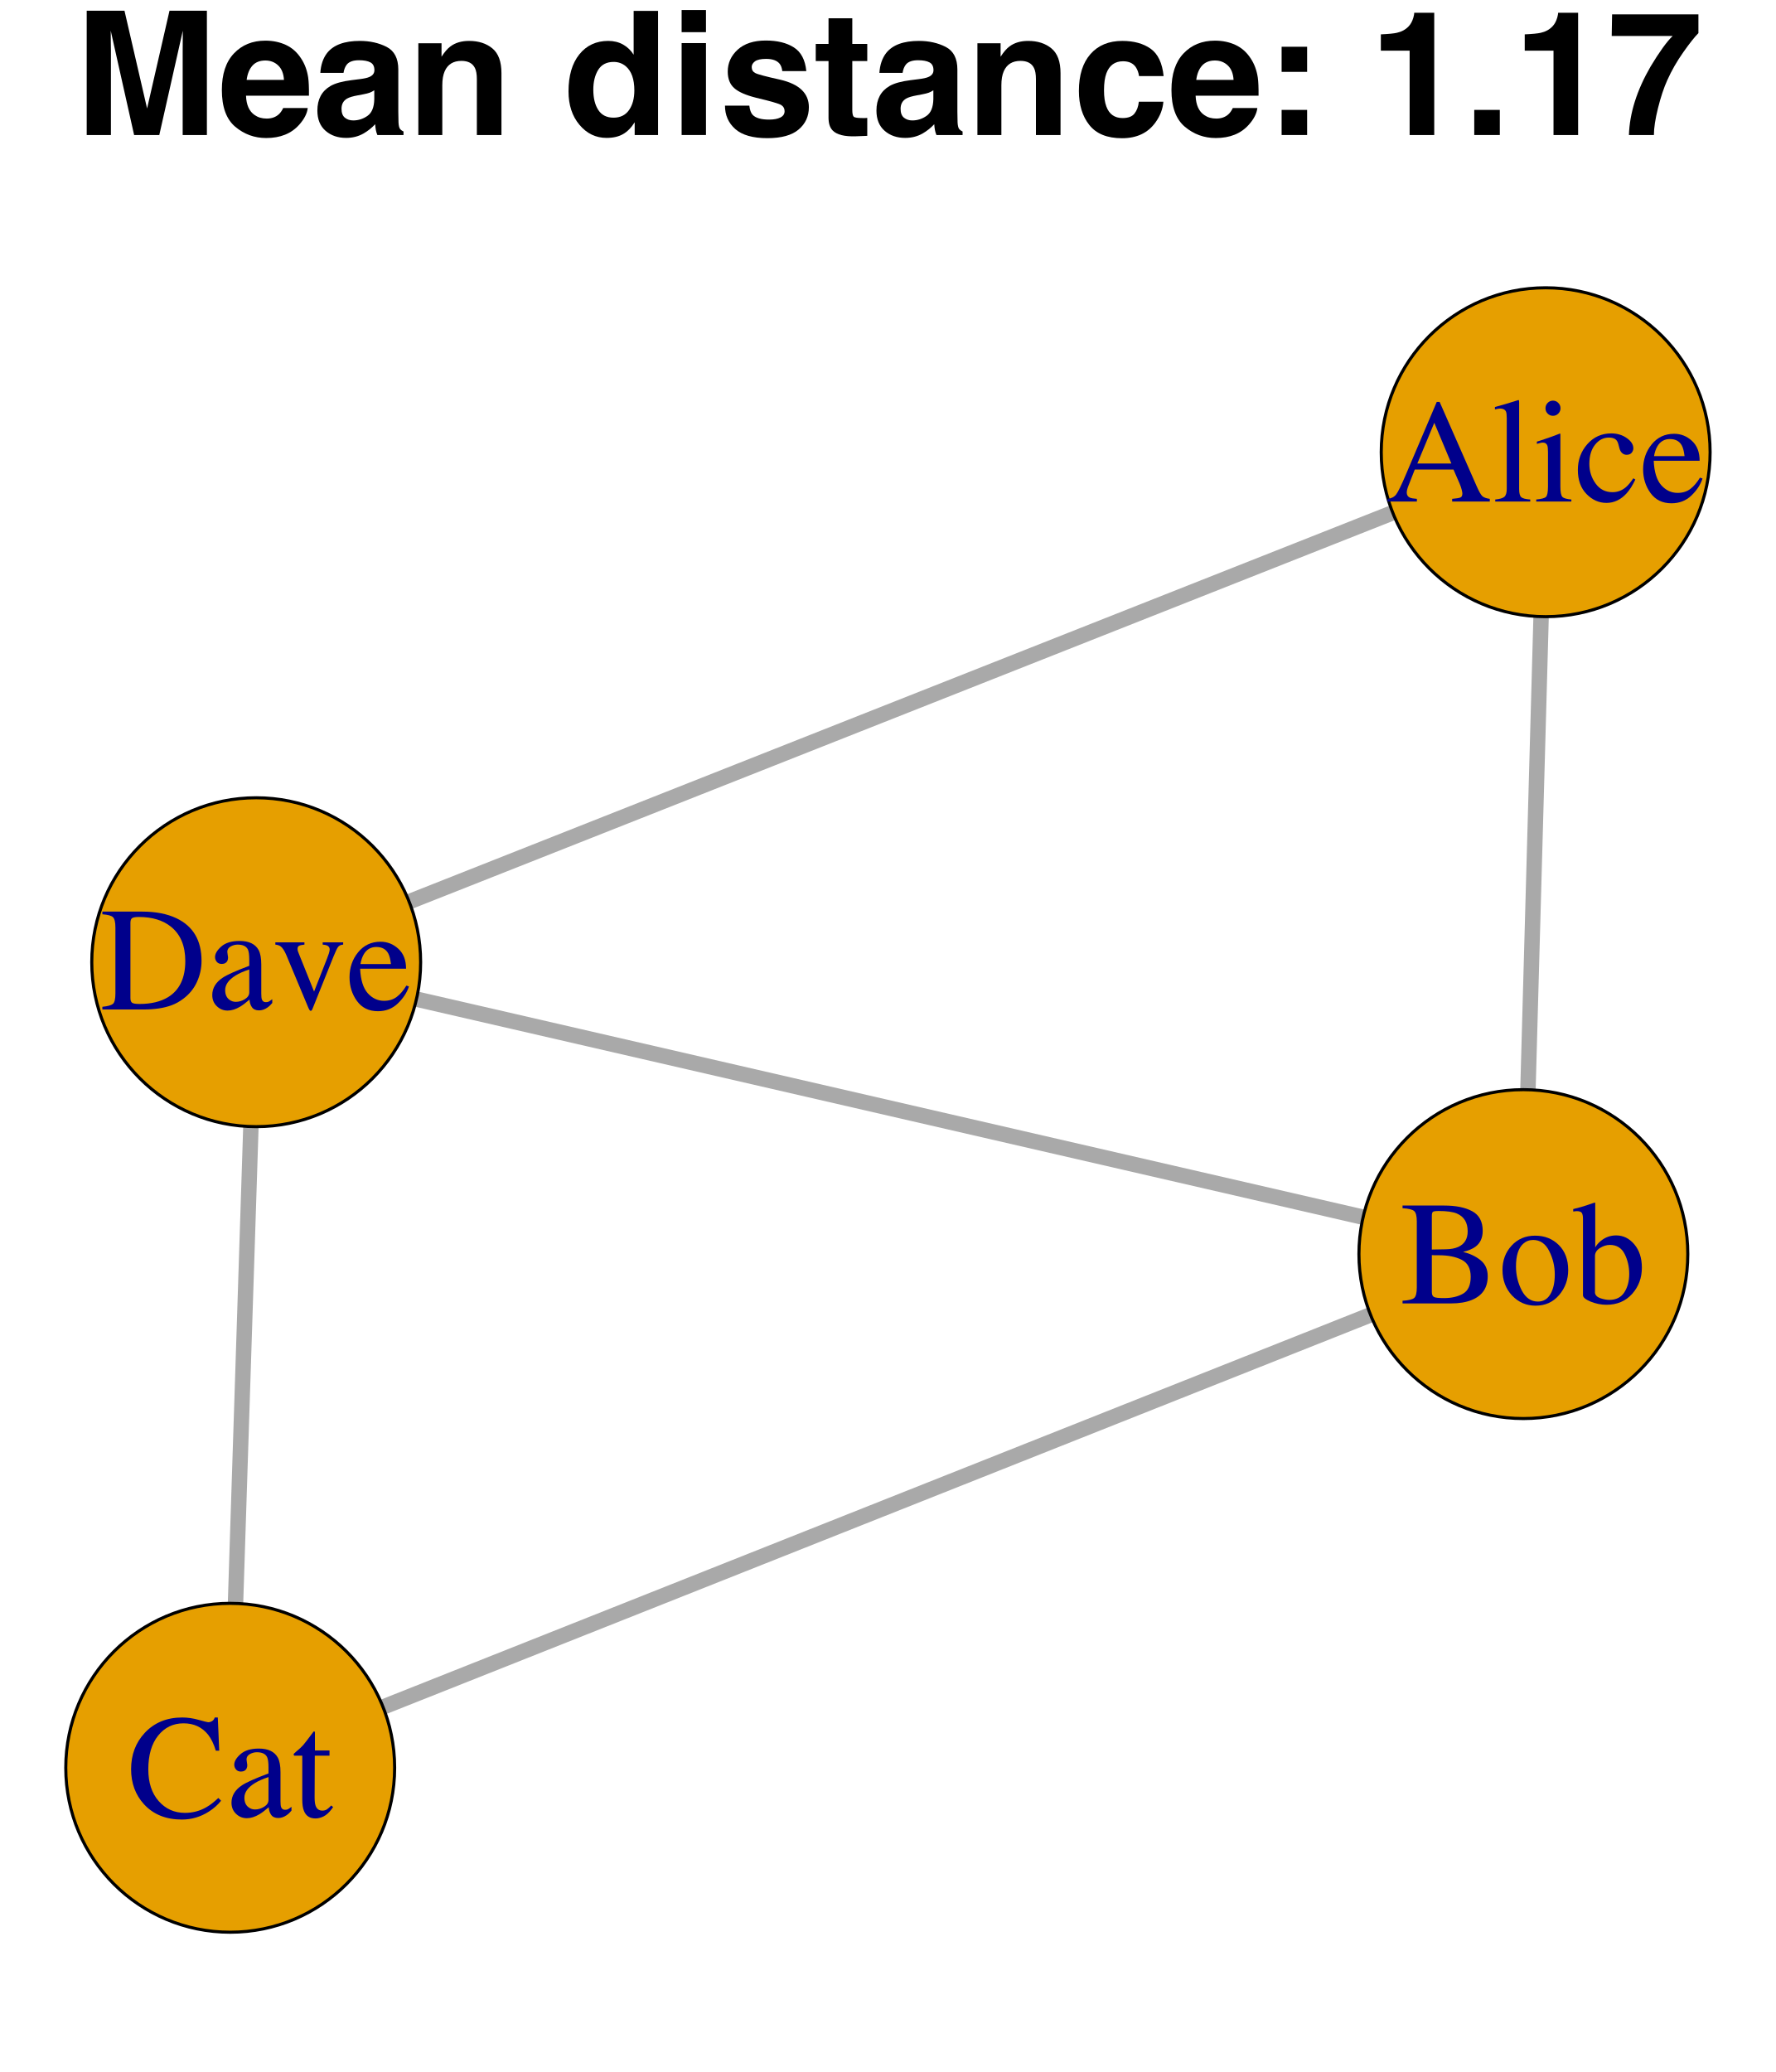
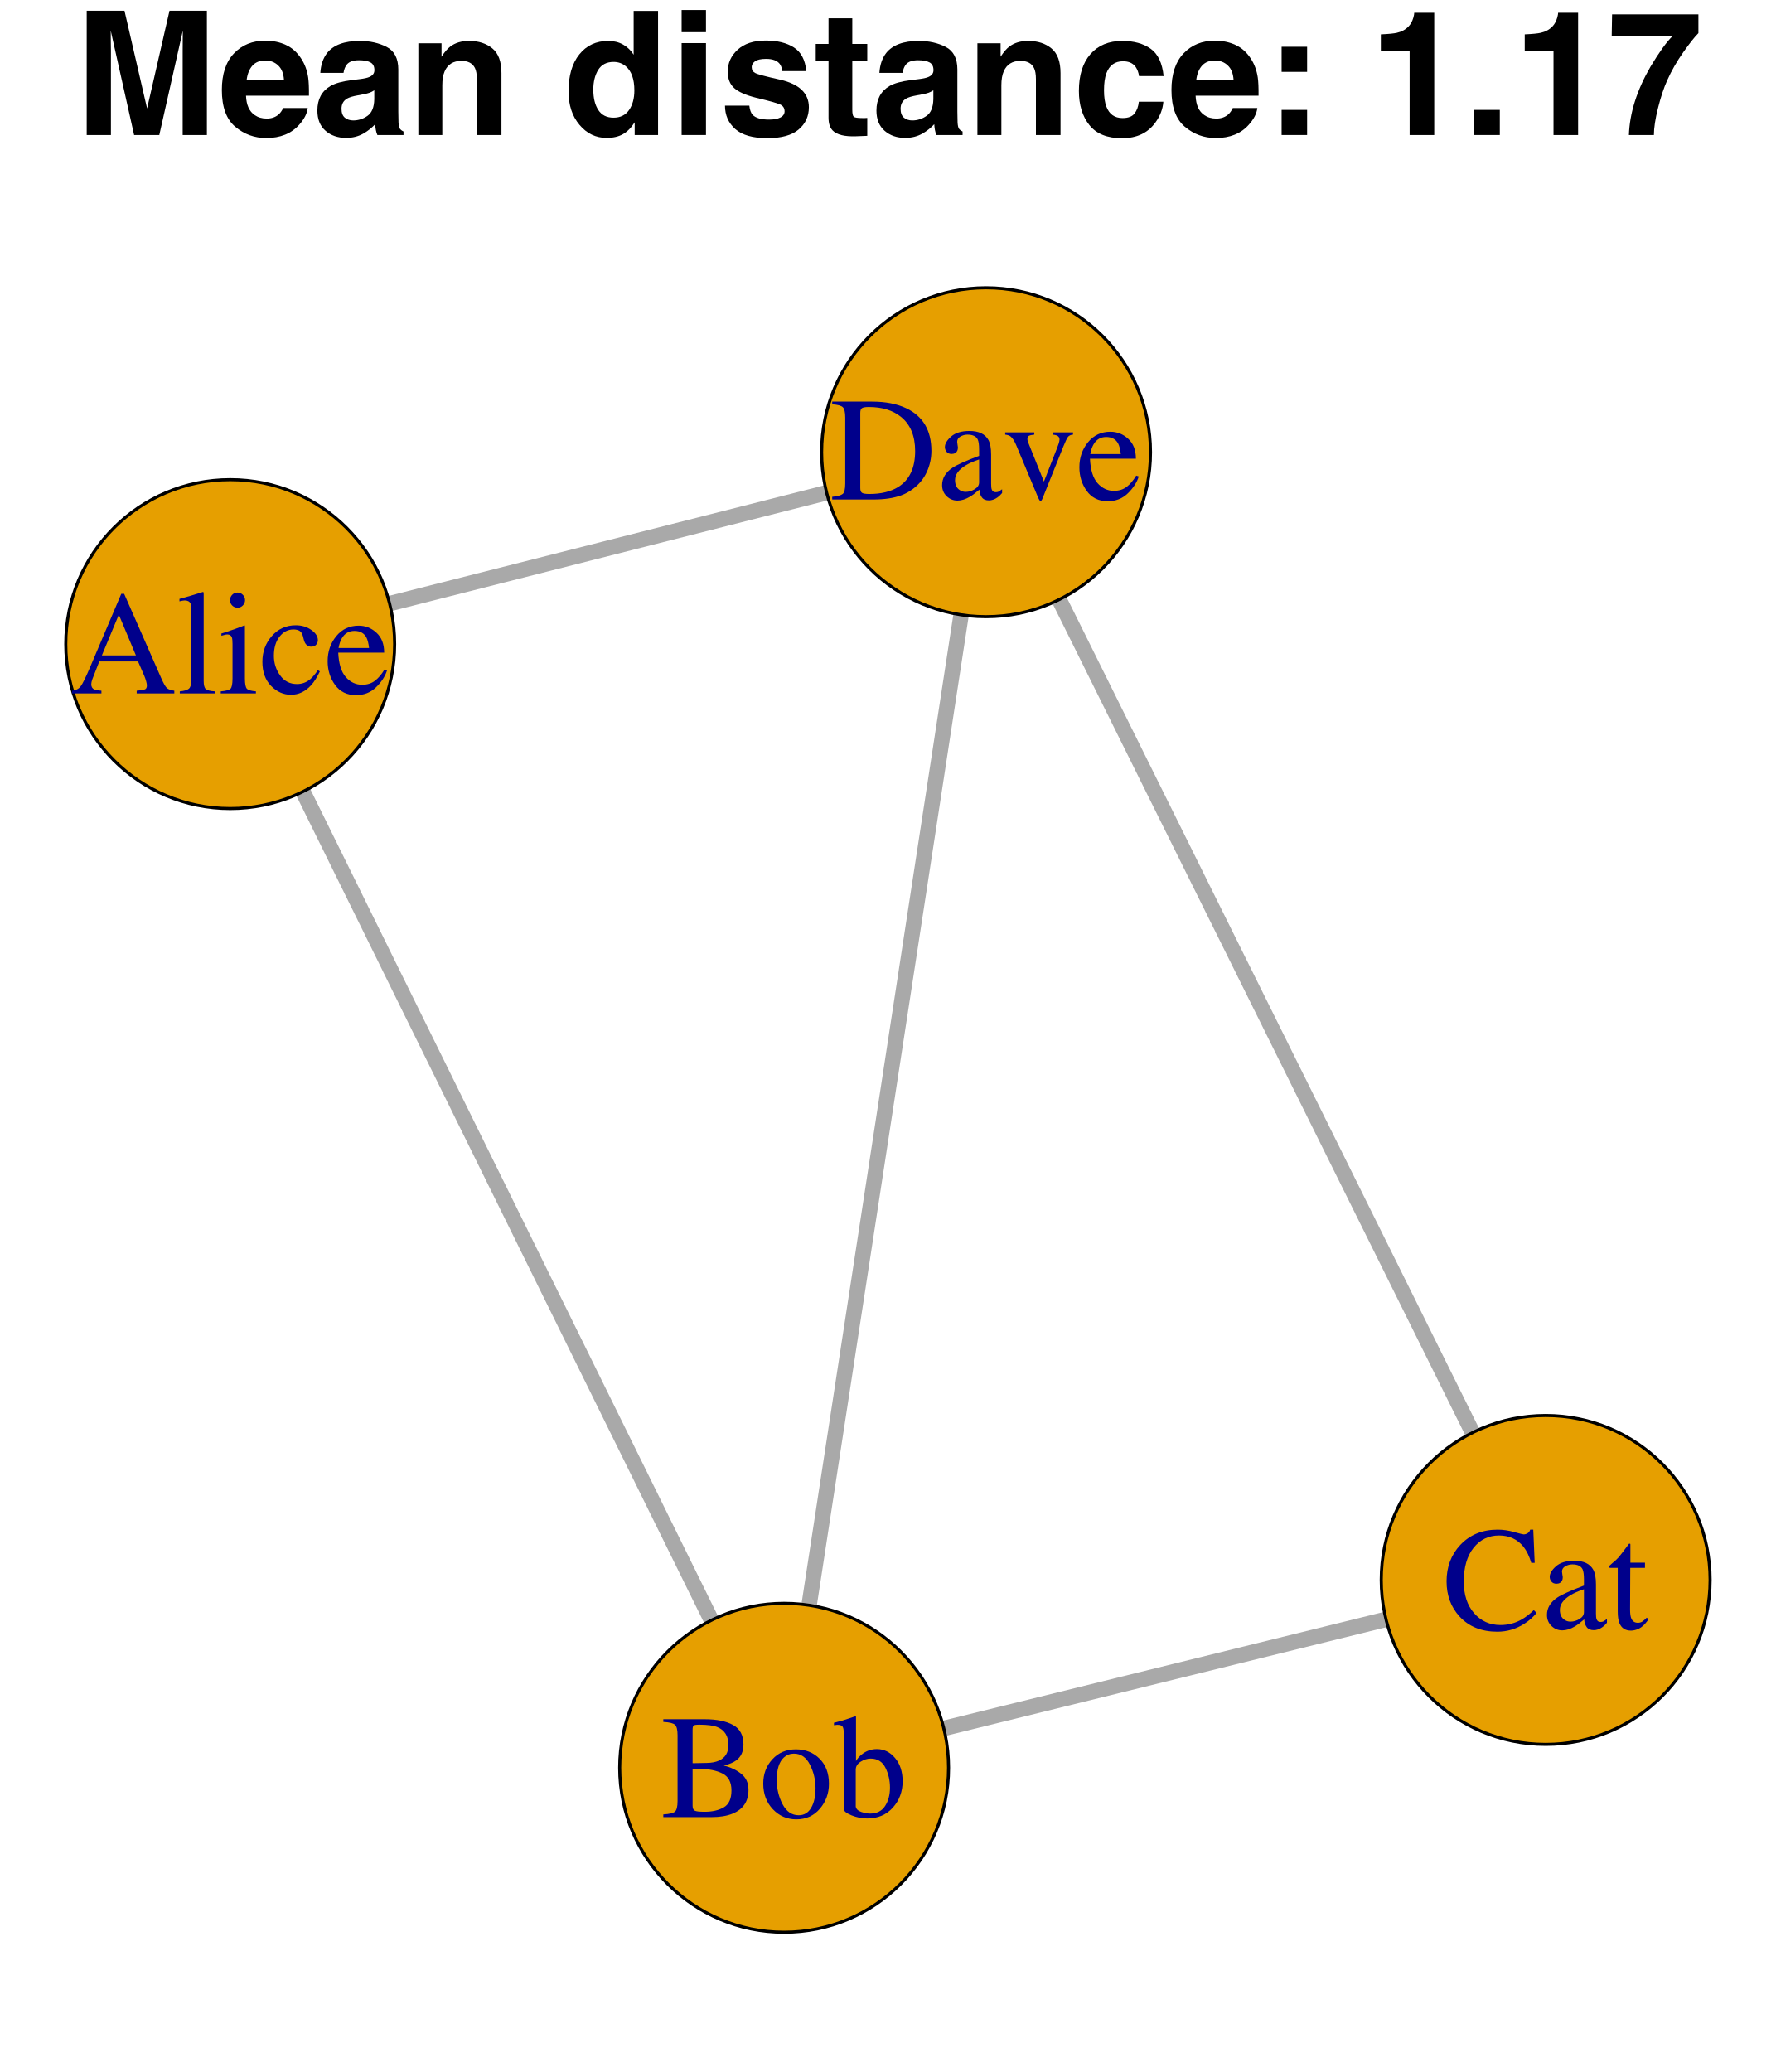
<svg xmlns="http://www.w3.org/2000/svg" xmlns:xlink="http://www.w3.org/1999/xlink" width="432" height="504" viewBox="0 0 432 504">
  <defs>
    <g>
      <g id="glyph-0-0">
        <path d="M 0.578 0 L 0.578 -23.812 L 25.156 -23.812 L 25.156 0 Z M 21.922 -3.234 L 21.922 -20.578 L 3.812 -20.578 L 3.812 -3.234 Z M 21.922 -3.234 " />
      </g>
      <g id="glyph-0-1">
        <path d="M 16.062 -9.25 L 11.906 -19.156 L 7.781 -9.25 Z M 0.531 0 L 0.531 -0.656 C 1.457 -0.758 2.148 -1.109 2.609 -1.703 C 3.078 -2.305 3.875 -3.93 5 -6.578 L 12.5 -24.234 L 13.203 -24.234 L 22.172 -3.828 C 22.766 -2.473 23.238 -1.633 23.594 -1.312 C 23.957 -0.988 24.562 -0.77 25.406 -0.656 L 25.406 0 L 16.25 0 L 16.25 -0.656 C 17.301 -0.75 17.977 -0.863 18.281 -1 C 18.582 -1.133 18.734 -1.461 18.734 -1.984 C 18.734 -2.16 18.676 -2.473 18.562 -2.922 C 18.445 -3.367 18.285 -3.836 18.078 -4.328 L 16.578 -7.781 L 7.156 -7.781 C 6.219 -5.426 5.656 -3.988 5.469 -3.469 C 5.289 -2.945 5.203 -2.535 5.203 -2.234 C 5.203 -1.617 5.445 -1.195 5.938 -0.969 C 6.25 -0.82 6.828 -0.719 7.672 -0.656 L 7.672 0 Z M 12.844 -24.234 Z M 12.844 -24.234 " />
      </g>
      <g id="glyph-0-2">
        <path d="M 0.734 -0.5 C 1.828 -0.602 2.566 -0.82 2.953 -1.156 C 3.336 -1.488 3.531 -2.141 3.531 -3.109 L 3.531 -20.281 C 3.531 -21.062 3.469 -21.598 3.344 -21.891 C 3.102 -22.379 2.629 -22.625 1.922 -22.625 C 1.754 -22.625 1.57 -22.602 1.375 -22.562 C 1.188 -22.531 0.945 -22.477 0.656 -22.406 L 0.656 -23 C 2.238 -23.414 4.141 -23.977 6.359 -24.688 C 6.441 -24.688 6.492 -24.648 6.516 -24.578 C 6.535 -24.504 6.547 -24.352 6.547 -24.125 L 6.547 -3.047 C 6.547 -2.023 6.719 -1.363 7.062 -1.062 C 7.414 -0.758 8.145 -0.57 9.25 -0.5 L 9.25 0 L 0.734 0 Z M 0.734 -0.5 " />
      </g>
      <g id="glyph-0-3">
        <path d="M 2.953 -22.688 C 2.953 -23.195 3.129 -23.633 3.484 -24 C 3.836 -24.363 4.27 -24.547 4.781 -24.547 C 5.281 -24.547 5.707 -24.363 6.062 -24 C 6.426 -23.645 6.609 -23.207 6.609 -22.688 C 6.609 -22.188 6.426 -21.754 6.062 -21.391 C 5.707 -21.035 5.281 -20.859 4.781 -20.859 C 4.27 -20.859 3.836 -21.035 3.484 -21.391 C 3.129 -21.754 2.953 -22.188 2.953 -22.688 Z M 0.703 -0.5 C 1.953 -0.613 2.738 -0.82 3.062 -1.125 C 3.395 -1.438 3.562 -2.281 3.562 -3.656 L 3.562 -12.047 C 3.562 -12.805 3.508 -13.332 3.406 -13.625 C 3.227 -14.102 2.859 -14.344 2.297 -14.344 C 2.172 -14.344 2.047 -14.332 1.922 -14.312 C 1.797 -14.289 1.441 -14.195 0.859 -14.031 L 0.859 -14.578 L 1.625 -14.812 C 3.664 -15.488 5.094 -15.992 5.906 -16.328 C 6.238 -16.473 6.453 -16.547 6.547 -16.547 C 6.566 -16.461 6.578 -16.375 6.578 -16.281 L 6.578 -3.656 C 6.578 -2.32 6.738 -1.484 7.062 -1.141 C 7.383 -0.805 8.113 -0.594 9.25 -0.5 L 9.25 0 L 0.703 0 Z M 0.703 -0.5 " />
      </g>
      <g id="glyph-0-4">
        <path d="M 8.953 -16.578 C 10.41 -16.578 11.672 -16.195 12.734 -15.438 C 13.797 -14.688 14.328 -13.859 14.328 -12.953 C 14.328 -12.566 14.191 -12.207 13.922 -11.875 C 13.648 -11.539 13.234 -11.375 12.672 -11.375 C 12.266 -11.375 11.906 -11.516 11.594 -11.797 C 11.281 -12.078 11.055 -12.488 10.922 -13.031 L 10.703 -13.875 C 10.555 -14.488 10.297 -14.926 9.922 -15.188 C 9.523 -15.438 9.016 -15.562 8.391 -15.562 C 7.047 -15.562 5.914 -14.977 5 -13.812 C 4.082 -12.645 3.625 -11.094 3.625 -9.156 C 3.625 -7.383 4.129 -5.797 5.141 -4.391 C 6.148 -2.984 7.52 -2.281 9.25 -2.281 C 10.469 -2.281 11.551 -2.68 12.5 -3.484 C 13.039 -3.941 13.648 -4.664 14.328 -5.656 L 14.812 -5.359 C 14.145 -3.953 13.441 -2.836 12.703 -2.016 C 11.285 -0.453 9.645 0.328 7.781 0.328 C 5.957 0.328 4.344 -0.391 2.938 -1.828 C 1.531 -3.266 0.828 -5.223 0.828 -7.703 C 0.828 -10.129 1.594 -12.211 3.125 -13.953 C 4.664 -15.703 6.609 -16.578 8.953 -16.578 Z M 8.172 -16.578 Z M 8.172 -16.578 " />
      </g>
      <g id="glyph-0-5">
        <path d="M 8.25 -16.484 C 9.895 -16.484 11.336 -15.91 12.578 -14.766 C 13.828 -13.629 14.453 -12.016 14.453 -9.922 L 3.281 -9.922 C 3.406 -7.203 4.02 -5.219 5.125 -3.969 C 6.238 -2.727 7.562 -2.109 9.094 -2.109 C 10.32 -2.109 11.359 -2.43 12.203 -3.078 C 13.047 -3.723 13.82 -4.633 14.531 -5.812 L 15.156 -5.609 C 14.676 -4.117 13.773 -2.738 12.453 -1.469 C 11.141 -0.207 9.523 0.422 7.609 0.422 C 5.41 0.422 3.707 -0.41 2.5 -2.078 C 1.301 -3.742 0.703 -5.66 0.703 -7.828 C 0.703 -10.18 1.398 -12.211 2.797 -13.922 C 4.191 -15.629 6.008 -16.484 8.25 -16.484 Z M 7.219 -15.203 C 5.883 -15.203 4.867 -14.613 4.172 -13.438 C 3.797 -12.801 3.523 -12.004 3.359 -11.047 L 10.781 -11.047 C 10.645 -12.211 10.422 -13.082 10.109 -13.656 C 9.535 -14.688 8.57 -15.203 7.219 -15.203 Z M 8.016 -16.484 Z M 8.016 -16.484 " />
      </g>
      <g id="glyph-0-6">
        <path d="M 10.703 -1.297 C 12.547 -1.297 14.086 -1.656 15.328 -2.375 C 16.566 -3.094 17.188 -4.461 17.188 -6.484 C 17.188 -8.504 16.457 -9.879 15 -10.609 C 13.551 -11.348 11.703 -11.719 9.453 -11.719 C 8.898 -11.719 8.551 -11.719 8.406 -11.719 C 8.258 -11.719 8.035 -11.727 7.734 -11.75 L 7.734 -2.781 C 7.734 -2.156 7.91 -1.75 8.266 -1.562 C 8.617 -1.383 9.43 -1.297 10.703 -1.297 Z M 0.609 -0.656 C 2.066 -0.738 3.008 -0.961 3.438 -1.328 C 3.863 -1.691 4.078 -2.551 4.078 -3.906 L 4.078 -19.922 C 4.078 -21.242 3.863 -22.094 3.438 -22.469 C 3.008 -22.852 2.066 -23.082 0.609 -23.156 L 0.609 -23.812 L 10.703 -23.812 C 13.586 -23.812 15.875 -23.348 17.562 -22.422 C 19.258 -21.504 20.109 -19.914 20.109 -17.656 C 20.109 -15.945 19.516 -14.656 18.328 -13.781 C 17.66 -13.281 16.66 -12.863 15.328 -12.531 C 16.984 -12.133 18.395 -11.469 19.562 -10.531 C 20.738 -9.602 21.328 -8.301 21.328 -6.625 C 21.328 -3.812 20.023 -1.879 17.422 -0.828 C 16.047 -0.273 14.359 0 12.359 0 L 0.609 0 Z M 11.156 -13.172 C 12.363 -13.191 13.367 -13.383 14.172 -13.75 C 15.691 -14.445 16.453 -15.707 16.453 -17.531 C 16.453 -19.676 15.57 -21.125 13.812 -21.875 C 12.844 -22.281 11.367 -22.484 9.391 -22.484 C 8.641 -22.484 8.176 -22.414 8 -22.281 C 7.82 -22.156 7.734 -21.805 7.734 -21.234 L 7.734 -13.109 Z M 11.156 -13.172 " />
      </g>
      <g id="glyph-0-7">
        <path d="M 0.922 -8.156 C 0.922 -10.488 1.66 -12.457 3.141 -14.062 C 4.617 -15.676 6.523 -16.484 8.859 -16.484 C 11.18 -16.484 13.102 -15.723 14.625 -14.203 C 16.145 -12.68 16.906 -10.656 16.906 -8.125 C 16.906 -5.789 16.164 -3.758 14.688 -2.031 C 13.219 -0.312 11.312 0.547 8.969 0.547 C 6.719 0.547 4.812 -0.273 3.25 -1.922 C 1.695 -3.578 0.922 -5.656 0.922 -8.156 Z M 8.375 -15.438 C 7.445 -15.438 6.641 -15.129 5.953 -14.516 C 4.785 -13.453 4.203 -11.613 4.203 -9 C 4.203 -6.914 4.672 -4.969 5.609 -3.156 C 6.555 -1.352 7.867 -0.453 9.547 -0.453 C 10.859 -0.453 11.867 -1.055 12.578 -2.266 C 13.285 -3.473 13.641 -5.055 13.641 -7.016 C 13.641 -9.047 13.188 -10.957 12.281 -12.75 C 11.383 -14.539 10.082 -15.438 8.375 -15.438 Z M 9.016 -16.484 Z M 9.016 -16.484 " />
      </g>
      <g id="glyph-0-8">
        <path d="M 0.125 -22.359 L 0.125 -22.953 C 1.457 -23.266 2.656 -23.609 3.719 -23.984 C 4.789 -24.359 5.367 -24.547 5.453 -24.547 C 5.473 -24.473 5.484 -24.398 5.484 -24.328 L 5.484 -13.625 C 5.785 -14.188 6.242 -14.719 6.859 -15.219 C 7.93 -16.102 9.172 -16.547 10.578 -16.547 C 12.305 -16.547 13.781 -15.816 15 -14.359 C 16.219 -12.91 16.828 -11.023 16.828 -8.703 C 16.828 -6.211 16.035 -4.082 14.453 -2.312 C 12.867 -0.551 10.785 0.328 8.203 0.328 C 6.91 0.328 5.633 0.07 4.375 -0.438 C 3.125 -0.957 2.5 -1.473 2.5 -1.984 L 2.5 -20.562 C 2.5 -21.25 2.406 -21.734 2.219 -22.016 C 2.031 -22.305 1.598 -22.453 0.922 -22.453 Z M 5.422 -2.562 C 5.523 -1.957 5.977 -1.52 6.781 -1.25 C 7.594 -0.988 8.301 -0.859 8.906 -0.859 C 10.551 -0.859 11.77 -1.473 12.562 -2.703 C 13.352 -3.93 13.75 -5.422 13.75 -7.172 C 13.75 -8.922 13.379 -10.535 12.641 -12.016 C 11.898 -13.492 10.703 -14.234 9.047 -14.234 C 8.223 -14.234 7.41 -13.977 6.609 -13.469 C 5.816 -12.957 5.422 -12.312 5.422 -11.531 Z M 5.422 -2.562 " />
      </g>
      <g id="glyph-0-9">
        <path d="M 13.328 -24.234 C 14.629 -24.234 15.961 -24.039 17.328 -23.656 C 18.703 -23.27 19.473 -23.078 19.641 -23.078 C 19.973 -23.078 20.289 -23.172 20.594 -23.359 C 20.906 -23.547 21.117 -23.836 21.234 -24.234 L 21.984 -24.234 L 22.328 -16.156 L 21.5 -16.156 C 21.02 -17.758 20.395 -19.055 19.625 -20.047 C 18.145 -21.891 16.156 -22.812 13.656 -22.812 C 11.133 -22.812 9.07 -21.816 7.469 -19.828 C 5.875 -17.836 5.078 -15.098 5.078 -11.609 C 5.078 -8.391 5.914 -5.82 7.594 -3.906 C 9.281 -1.988 11.414 -1.031 14 -1.031 C 15.852 -1.031 17.566 -1.477 19.141 -2.375 C 20.047 -2.875 21.035 -3.633 22.109 -4.656 L 22.781 -3.984 C 21.988 -2.984 21 -2.102 19.812 -1.344 C 17.789 -0.051 15.602 0.594 13.25 0.594 C 9.383 0.594 6.316 -0.641 4.047 -3.109 C 1.941 -5.398 0.891 -8.254 0.891 -11.672 C 0.891 -15.172 2 -18.113 4.219 -20.5 C 6.551 -22.988 9.586 -24.234 13.328 -24.234 Z M 13.203 -24.234 Z M 13.203 -24.234 " />
      </g>
      <g id="glyph-0-10">
        <path d="M 10.312 -9.734 C 8.969 -9.297 7.859 -8.805 6.984 -8.266 C 5.297 -7.223 4.453 -6.039 4.453 -4.719 C 4.453 -3.645 4.801 -2.859 5.5 -2.359 C 5.957 -2.023 6.469 -1.859 7.031 -1.859 C 7.801 -1.859 8.539 -2.078 9.25 -2.516 C 9.957 -2.953 10.312 -3.504 10.312 -4.172 Z M 1.312 -3.5 C 1.312 -5.195 2.164 -6.613 3.875 -7.75 C 4.945 -8.457 7.094 -9.414 10.312 -10.625 L 10.312 -12.109 C 10.312 -13.305 10.195 -14.141 9.969 -14.609 C 9.57 -15.391 8.742 -15.781 7.484 -15.781 C 6.891 -15.781 6.32 -15.629 5.781 -15.328 C 5.238 -15.016 4.969 -14.582 4.969 -14.031 C 4.969 -13.883 5 -13.645 5.062 -13.312 C 5.125 -12.977 5.156 -12.766 5.156 -12.672 C 5.156 -12.016 4.938 -11.555 4.5 -11.297 C 4.25 -11.148 3.957 -11.078 3.625 -11.078 C 3.094 -11.078 2.688 -11.25 2.406 -11.594 C 2.125 -11.938 1.984 -12.32 1.984 -12.75 C 1.984 -13.562 2.488 -14.414 3.5 -15.312 C 4.52 -16.219 6.008 -16.672 7.969 -16.672 C 10.238 -16.672 11.781 -15.93 12.594 -14.453 C 13.02 -13.641 13.234 -12.461 13.234 -10.922 L 13.234 -3.875 C 13.234 -3.188 13.281 -2.719 13.375 -2.469 C 13.531 -2.008 13.848 -1.781 14.328 -1.781 C 14.598 -1.781 14.82 -1.816 15 -1.891 C 15.176 -1.973 15.477 -2.176 15.906 -2.5 L 15.906 -1.578 C 15.531 -1.117 15.129 -0.742 14.703 -0.453 C 14.047 -0.004 13.375 0.219 12.688 0.219 C 11.895 0.219 11.316 -0.039 10.953 -0.562 C 10.598 -1.082 10.406 -1.695 10.375 -2.406 C 9.477 -1.633 8.719 -1.062 8.094 -0.688 C 7.02 -0.051 6.004 0.266 5.047 0.266 C 4.035 0.266 3.16 -0.086 2.422 -0.797 C 1.68 -1.504 1.312 -2.406 1.312 -3.5 Z M 8.016 -16.672 Z M 8.016 -16.672 " />
      </g>
      <g id="glyph-0-11">
        <path d="M 9.156 -16.203 L 9.156 -14.938 L 5.578 -14.938 L 5.531 -4.812 C 5.531 -3.926 5.609 -3.254 5.766 -2.797 C 6.047 -1.984 6.598 -1.578 7.422 -1.578 C 7.836 -1.578 8.203 -1.676 8.516 -1.875 C 8.828 -2.082 9.18 -2.398 9.578 -2.828 L 10.031 -2.438 L 9.656 -1.922 C 9.039 -1.098 8.395 -0.516 7.719 -0.172 C 7.039 0.16 6.383 0.328 5.75 0.328 C 4.363 0.328 3.426 -0.285 2.938 -1.516 C 2.664 -2.18 2.531 -3.109 2.531 -4.297 L 2.531 -14.938 L 0.609 -14.938 C 0.555 -14.977 0.516 -15.016 0.484 -15.047 C 0.453 -15.078 0.438 -15.125 0.438 -15.188 C 0.438 -15.301 0.461 -15.391 0.516 -15.453 C 0.566 -15.523 0.734 -15.676 1.016 -15.906 C 1.828 -16.57 2.41 -17.113 2.766 -17.531 C 3.129 -17.945 3.973 -19.047 5.297 -20.828 C 5.441 -20.828 5.531 -20.816 5.562 -20.797 C 5.594 -20.773 5.609 -20.688 5.609 -20.531 L 5.609 -16.203 Z M 9.156 -16.203 " />
      </g>
      <g id="glyph-0-12">
        <path d="M 7.406 -2.781 C 7.406 -2.195 7.547 -1.812 7.828 -1.625 C 8.117 -1.438 8.711 -1.344 9.609 -1.344 C 12.422 -1.344 14.738 -1.895 16.562 -3 C 19.352 -4.719 20.75 -7.645 20.75 -11.781 C 20.75 -15.469 19.598 -18.242 17.297 -20.109 C 15.328 -21.703 12.719 -22.5 9.469 -22.5 C 8.664 -22.5 8.117 -22.41 7.828 -22.234 C 7.547 -22.055 7.406 -21.672 7.406 -21.078 Z M 0.578 -0.656 C 1.891 -0.789 2.742 -1.023 3.141 -1.359 C 3.547 -1.691 3.75 -2.539 3.75 -3.906 L 3.75 -19.922 C 3.75 -21.234 3.551 -22.078 3.156 -22.453 C 2.77 -22.828 1.91 -23.062 0.578 -23.156 L 0.578 -23.812 L 10.281 -23.812 C 13.551 -23.812 16.316 -23.273 18.578 -22.203 C 22.66 -20.266 24.703 -16.805 24.703 -11.828 C 24.703 -10.035 24.332 -8.332 23.594 -6.719 C 22.863 -5.102 21.758 -3.738 20.281 -2.625 C 19.344 -1.914 18.375 -1.379 17.375 -1.016 C 15.531 -0.336 13.266 0 10.578 0 L 0.578 0 Z M 0.578 -0.656 " />
      </g>
      <g id="glyph-0-13">
        <path d="M 7.734 -16.328 L 7.734 -15.781 C 7.129 -15.719 6.695 -15.625 6.438 -15.5 C 6.188 -15.383 6.062 -15.129 6.062 -14.734 C 6.062 -14.547 6.086 -14.363 6.141 -14.188 C 6.191 -14.02 6.285 -13.773 6.422 -13.453 L 10.078 -4.359 L 13.234 -12.406 C 13.391 -12.789 13.535 -13.191 13.672 -13.609 C 13.805 -14.035 13.875 -14.363 13.875 -14.594 C 13.875 -15.051 13.656 -15.379 13.219 -15.578 C 12.957 -15.68 12.609 -15.75 12.172 -15.781 L 12.172 -16.328 L 17.156 -16.328 L 17.156 -15.781 C 16.582 -15.738 16.172 -15.551 15.922 -15.219 C 15.672 -14.883 15.301 -14.113 14.812 -12.906 L 9.734 -0.25 C 9.641 -0.02 9.562 0.129 9.5 0.203 C 9.445 0.285 9.367 0.328 9.266 0.328 C 9.148 0.328 9.051 0.258 8.969 0.125 C 8.883 -0.008 8.797 -0.176 8.703 -0.375 L 3.328 -13.234 C 2.891 -14.273 2.426 -14.984 1.938 -15.359 C 1.645 -15.578 1.219 -15.719 0.656 -15.781 L 0.656 -16.328 Z M 7.734 -16.328 " />
      </g>
      <g id="glyph-1-0">
        <path d="M 3.156 0 L 3.156 -30.234 L 27.5 -30.234 L 27.5 0 Z M 23.734 -3.781 L 23.734 -26.453 L 6.938 -26.453 L 6.938 -3.781 Z M 23.734 -3.781 " />
      </g>
      <g id="glyph-1-1">
        <path d="M 23.234 -30.234 L 32.328 -30.234 L 32.328 0 L 26.438 0 L 26.438 -20.453 C 26.438 -21.035 26.441 -21.852 26.453 -22.906 C 26.461 -23.969 26.469 -24.789 26.469 -25.375 L 20.75 0 L 14.625 0 L 8.938 -25.375 C 8.938 -24.789 8.941 -23.969 8.953 -22.906 C 8.973 -21.852 8.984 -21.035 8.984 -20.453 L 8.984 0 L 3.094 0 L 3.094 -30.234 L 12.281 -30.234 L 17.781 -6.453 Z M 23.234 -30.234 " />
      </g>
      <g id="glyph-1-2">
        <path d="M 11.547 -18.125 C 10.191 -18.125 9.141 -17.703 8.391 -16.859 C 7.648 -16.016 7.188 -14.863 7 -13.406 L 16.078 -13.406 C 15.984 -14.957 15.516 -16.129 14.672 -16.922 C 13.828 -17.723 12.785 -18.125 11.547 -18.125 Z M 11.547 -22.953 C 13.398 -22.953 15.07 -22.602 16.562 -21.906 C 18.062 -21.207 19.297 -20.102 20.266 -18.594 C 21.141 -17.27 21.707 -15.734 21.969 -13.984 C 22.113 -12.961 22.176 -11.488 22.156 -9.562 L 6.844 -9.562 C 6.926 -7.312 7.633 -5.738 8.969 -4.844 C 9.77 -4.281 10.738 -4 11.875 -4 C 13.07 -4 14.051 -4.344 14.812 -5.031 C 15.219 -5.395 15.578 -5.906 15.891 -6.562 L 21.859 -6.562 C 21.711 -5.238 21.023 -3.891 19.797 -2.516 C 17.879 -0.348 15.195 0.734 11.75 0.734 C 8.906 0.734 6.395 -0.18 4.219 -2.016 C 2.051 -3.848 0.969 -6.828 0.969 -10.953 C 0.969 -14.816 1.945 -17.781 3.906 -19.844 C 5.863 -21.914 8.41 -22.953 11.547 -22.953 Z M 11.953 -22.953 Z M 11.953 -22.953 " />
      </g>
      <g id="glyph-1-3">
        <path d="M 15.047 -10.875 C 14.68 -10.633 14.312 -10.441 13.938 -10.297 C 13.562 -10.16 13.047 -10.031 12.391 -9.906 L 11.078 -9.656 C 9.848 -9.438 8.961 -9.172 8.422 -8.859 C 7.523 -8.328 7.078 -7.5 7.078 -6.375 C 7.078 -5.375 7.352 -4.648 7.906 -4.203 C 8.457 -3.766 9.129 -3.547 9.922 -3.547 C 11.18 -3.547 12.336 -3.914 13.391 -4.656 C 14.453 -5.395 15.004 -6.742 15.047 -8.703 Z M 11.5 -13.594 C 12.582 -13.727 13.359 -13.898 13.828 -14.109 C 14.66 -14.461 15.078 -15.016 15.078 -15.766 C 15.078 -16.68 14.758 -17.312 14.125 -17.656 C 13.488 -18.008 12.555 -18.188 11.328 -18.188 C 9.941 -18.188 8.961 -17.848 8.391 -17.172 C 7.973 -16.66 7.695 -15.973 7.562 -15.109 L 1.922 -15.109 C 2.047 -17.066 2.594 -18.676 3.562 -19.938 C 5.113 -21.906 7.77 -22.891 11.531 -22.891 C 13.977 -22.891 16.148 -22.406 18.047 -21.438 C 19.941 -20.457 20.891 -18.625 20.891 -15.938 L 20.891 -5.688 C 20.891 -4.969 20.906 -4.102 20.938 -3.094 C 20.977 -2.332 21.094 -1.812 21.281 -1.531 C 21.477 -1.258 21.77 -1.035 22.156 -0.859 L 22.156 0 L 15.797 0 C 15.617 -0.445 15.492 -0.867 15.422 -1.266 C 15.348 -1.66 15.297 -2.113 15.266 -2.625 C 14.453 -1.75 13.52 -1.004 12.469 -0.391 C 11.207 0.336 9.785 0.703 8.203 0.703 C 6.18 0.703 4.508 0.125 3.188 -1.031 C 1.863 -2.188 1.203 -3.828 1.203 -5.953 C 1.203 -8.691 2.266 -10.68 4.391 -11.922 C 5.547 -12.586 7.254 -13.062 9.516 -13.344 Z M 11.812 -22.953 Z M 11.812 -22.953 " />
      </g>
      <g id="glyph-1-4">
        <path d="M 15.109 -22.891 C 17.422 -22.891 19.312 -22.281 20.781 -21.062 C 22.25 -19.852 22.984 -17.848 22.984 -15.047 L 22.984 0 L 17 0 L 17 -13.594 C 17 -14.77 16.844 -15.672 16.531 -16.297 C 15.957 -17.453 14.863 -18.031 13.25 -18.031 C 11.27 -18.031 9.91 -17.188 9.172 -15.5 C 8.785 -14.613 8.594 -13.477 8.594 -12.094 L 8.594 0 L 2.766 0 L 2.766 -22.312 L 8.406 -22.312 L 8.406 -19.047 C 9.156 -20.203 9.867 -21.031 10.547 -21.531 C 11.742 -22.438 13.266 -22.891 15.109 -22.891 Z M 12.969 -22.953 Z M 12.969 -22.953 " />
      </g>
      <g id="glyph-1-5">
</g>
      <g id="glyph-1-6">
        <path d="M 10.969 -22.891 C 12.32 -22.891 13.523 -22.594 14.578 -22 C 15.629 -21.406 16.484 -20.582 17.141 -19.531 L 17.141 -30.188 L 23.078 -30.188 L 23.078 0 L 17.391 0 L 17.391 -3.094 C 16.555 -1.77 15.602 -0.805 14.531 -0.203 C 13.469 0.398 12.145 0.703 10.562 0.703 C 7.945 0.703 5.75 -0.352 3.969 -2.469 C 2.188 -4.582 1.297 -7.297 1.297 -10.609 C 1.297 -14.422 2.172 -17.422 3.922 -19.609 C 5.68 -21.797 8.031 -22.891 10.969 -22.891 Z M 12.25 -4.219 C 13.895 -4.219 15.148 -4.832 16.016 -6.062 C 16.879 -7.301 17.312 -8.895 17.312 -10.844 C 17.312 -13.582 16.617 -15.539 15.234 -16.719 C 14.391 -17.426 13.406 -17.781 12.281 -17.781 C 10.57 -17.781 9.316 -17.133 8.516 -15.844 C 7.723 -14.551 7.328 -12.945 7.328 -11.031 C 7.328 -8.969 7.734 -7.316 8.547 -6.078 C 9.359 -4.836 10.594 -4.219 12.25 -4.219 Z M 12.25 -4.219 " />
      </g>
      <g id="glyph-1-7">
        <path d="M 8.734 -25.016 L 2.812 -25.016 L 2.812 -30.406 L 8.734 -30.406 Z M 2.812 -22.359 L 8.734 -22.359 L 8.734 0 L 2.812 0 Z M 2.812 -22.359 " />
      </g>
      <g id="glyph-1-8">
        <path d="M 7.281 -7.141 C 7.406 -6.098 7.672 -5.359 8.078 -4.922 C 8.805 -4.141 10.145 -3.75 12.094 -3.75 C 13.25 -3.75 14.164 -3.922 14.844 -4.266 C 15.52 -4.609 15.859 -5.117 15.859 -5.797 C 15.859 -6.453 15.582 -6.953 15.031 -7.297 C 14.488 -7.641 12.457 -8.227 8.938 -9.062 C 6.406 -9.695 4.625 -10.484 3.594 -11.422 C 2.551 -12.348 2.031 -13.688 2.031 -15.438 C 2.031 -17.508 2.836 -19.285 4.453 -20.766 C 6.078 -22.242 8.359 -22.984 11.297 -22.984 C 14.086 -22.984 16.359 -22.426 18.109 -21.312 C 19.867 -20.195 20.879 -18.273 21.141 -15.547 L 15.297 -15.547 C 15.211 -16.297 15 -16.891 14.656 -17.328 C 14.02 -18.117 12.926 -18.516 11.375 -18.516 C 10.102 -18.516 9.195 -18.316 8.656 -17.922 C 8.125 -17.523 7.859 -17.062 7.859 -16.531 C 7.859 -15.863 8.145 -15.379 8.719 -15.078 C 9.289 -14.766 11.32 -14.223 14.812 -13.453 C 17.133 -12.91 18.875 -12.082 20.031 -10.969 C 21.188 -9.852 21.766 -8.453 21.766 -6.766 C 21.766 -4.555 20.938 -2.75 19.281 -1.344 C 17.633 0.062 15.094 0.766 11.656 0.766 C 8.133 0.766 5.535 0.023 3.859 -1.453 C 2.191 -2.941 1.359 -4.836 1.359 -7.141 Z M 11.75 -22.953 Z M 11.75 -22.953 " />
      </g>
      <g id="glyph-1-9">
        <path d="M 0.438 -17.984 L 0.438 -22.156 L 3.547 -22.156 L 3.547 -28.391 L 9.328 -28.391 L 9.328 -22.156 L 12.969 -22.156 L 12.969 -17.984 L 9.328 -17.984 L 9.328 -6.172 C 9.328 -5.254 9.441 -4.68 9.672 -4.453 C 9.91 -4.234 10.625 -4.125 11.812 -4.125 C 11.988 -4.125 12.176 -4.125 12.375 -4.125 C 12.57 -4.133 12.77 -4.145 12.969 -4.156 L 12.969 0.203 L 10.188 0.312 C 7.426 0.406 5.539 -0.07 4.531 -1.125 C 3.875 -1.801 3.547 -2.832 3.547 -4.219 L 3.547 -17.984 Z M 0.438 -17.984 " />
      </g>
      <g id="glyph-1-10">
        <path d="M 16.078 -14.328 C 15.973 -15.172 15.691 -15.926 15.234 -16.594 C 14.578 -17.488 13.562 -17.938 12.188 -17.938 C 10.219 -17.938 8.867 -16.961 8.141 -15.016 C 7.754 -13.973 7.562 -12.594 7.562 -10.875 C 7.562 -9.227 7.754 -7.906 8.141 -6.906 C 8.836 -5.051 10.148 -4.125 12.078 -4.125 C 13.441 -4.125 14.41 -4.492 14.984 -5.234 C 15.566 -5.973 15.914 -6.926 16.031 -8.094 L 22 -8.094 C 21.863 -6.32 21.223 -4.645 20.078 -3.062 C 18.242 -0.5 15.531 0.781 11.938 0.781 C 8.344 0.781 5.695 -0.285 4 -2.422 C 2.301 -4.555 1.453 -7.32 1.453 -10.719 C 1.453 -14.562 2.391 -17.551 4.266 -19.688 C 6.141 -21.82 8.723 -22.891 12.016 -22.891 C 14.816 -22.891 17.109 -22.258 18.891 -21 C 20.68 -19.738 21.738 -17.516 22.062 -14.328 Z M 12.125 -22.953 Z M 12.125 -22.953 " />
      </g>
      <g id="glyph-1-11">
        <path d="M 4.766 -21.469 L 10.969 -21.469 L 10.969 -15.359 L 4.766 -15.359 Z M 4.766 -6.109 L 10.969 -6.109 L 10.969 0 L 4.766 0 Z M 4.766 -6.109 " />
      </g>
      <g id="glyph-1-12">
        <path d="M 2.906 -20.516 L 2.906 -24.484 C 4.758 -24.566 6.051 -24.691 6.781 -24.859 C 7.957 -25.117 8.914 -25.641 9.656 -26.422 C 10.164 -26.953 10.551 -27.66 10.812 -28.547 C 10.957 -29.078 11.031 -29.473 11.031 -29.734 L 15.891 -29.734 L 15.891 0 L 9.906 0 L 9.906 -20.516 Z M 2.906 -20.516 " />
      </g>
      <g id="glyph-1-13">
        <path d="M 2.625 -6.109 L 8.844 -6.109 L 8.844 0 L 2.625 0 Z M 2.625 -6.109 " />
      </g>
      <g id="glyph-1-14">
        <path d="M 22.156 -24.781 C 21.281 -23.914 20.062 -22.379 18.5 -20.172 C 16.938 -17.961 15.629 -15.68 14.578 -13.328 C 13.742 -11.484 12.992 -9.227 12.328 -6.562 C 11.66 -3.895 11.328 -1.707 11.328 0 L 5.25 0 C 5.426 -5.332 7.176 -10.875 10.5 -16.625 C 12.645 -20.195 14.441 -22.688 15.891 -24.094 L 1.062 -24.094 L 1.156 -29.344 L 22.156 -29.344 Z M 22.156 -24.781 " />
      </g>
    </g>
  </defs>
  <rect x="-43.2" y="-50.4" width="518.4" height="604.8" fill="rgb(100%, 100%, 100%)" fill-opacity="1" />
-   <path fill="none" stroke-width="3.75" stroke-linecap="round" stroke-linejoin="round" stroke="rgb(66.275%, 66.275%, 66.275%)" stroke-opacity="1" stroke-miterlimit="10" d="M 374.887 149.984 L 371.688 265.066 " />
-   <path fill="none" stroke-width="3.75" stroke-linecap="round" stroke-linejoin="round" stroke="rgb(66.275%, 66.275%, 66.275%)" stroke-opacity="1" stroke-miterlimit="10" d="M 338.805 124.711 L 99.523 219.34 " />
-   <path fill="none" stroke-width="3.75" stroke-linecap="round" stroke-linejoin="round" stroke="rgb(66.275%, 66.275%, 66.275%)" stroke-opacity="1" stroke-miterlimit="10" d="M 333.398 319.816 L 93.176 415.234 " />
-   <path fill="none" stroke-width="3.75" stroke-linecap="round" stroke-linejoin="round" stroke="rgb(66.275%, 66.275%, 66.275%)" stroke-opacity="1" stroke-miterlimit="10" d="M 331.594 296.074 L 101.305 243.027 " />
-   <path fill="none" stroke-width="3.75" stroke-linecap="round" stroke-linejoin="round" stroke="rgb(66.275%, 66.275%, 66.275%)" stroke-opacity="1" stroke-miterlimit="10" d="M 57.289 390.02 L 61.035 274.027 " />
-   <path fill-rule="nonzero" fill="rgb(90.196%, 62.353%, 0%)" fill-opacity="1" stroke-width="0.75" stroke-linecap="round" stroke-linejoin="round" stroke="rgb(0%, 0%, 0%)" stroke-opacity="1" stroke-miterlimit="10" d="M 416 110 C 416 132.09 398.09 150 376 150 C 353.91 150 336 132.09 336 110 C 336 87.91 353.91 70 376 70 C 398.09 70 416 87.91 416 110 " />
-   <path fill-rule="nonzero" fill="rgb(90.196%, 62.353%, 0%)" fill-opacity="1" stroke-width="0.75" stroke-linecap="round" stroke-linejoin="round" stroke="rgb(0%, 0%, 0%)" stroke-opacity="1" stroke-miterlimit="10" d="M 410.574 305.051 C 410.574 327.145 392.664 345.051 370.574 345.051 C 348.48 345.051 330.574 327.145 330.574 305.051 C 330.574 282.961 348.48 265.051 370.574 265.051 C 392.664 265.051 410.574 282.961 410.574 305.051 " />
-   <path fill-rule="nonzero" fill="rgb(90.196%, 62.353%, 0%)" fill-opacity="1" stroke-width="0.75" stroke-linecap="round" stroke-linejoin="round" stroke="rgb(0%, 0%, 0%)" stroke-opacity="1" stroke-miterlimit="10" d="M 96 430 C 96 452.09 78.09 470 56 470 C 33.91 470 16 452.09 16 430 C 16 407.91 33.91 390 56 390 C 78.09 390 96 407.91 96 430 " />
-   <path fill-rule="nonzero" fill="rgb(90.196%, 62.353%, 0%)" fill-opacity="1" stroke-width="0.75" stroke-linecap="round" stroke-linejoin="round" stroke="rgb(0%, 0%, 0%)" stroke-opacity="1" stroke-miterlimit="10" d="M 102.324 234.051 C 102.324 256.141 84.418 274.051 62.324 274.051 C 40.234 274.051 22.324 256.141 22.324 234.051 C 22.324 211.957 40.234 194.051 62.324 194.051 C 84.418 194.051 102.324 211.957 102.324 234.051 " />
+   <path fill="none" stroke-width="3.75" stroke-linecap="round" stroke-linejoin="round" stroke="rgb(66.275%, 66.275%, 66.275%)" stroke-opacity="1" stroke-miterlimit="10" d="M 73.688 192.551 L 173.062 394.121 " />
+   <path fill="none" stroke-width="3.75" stroke-linecap="round" stroke-linejoin="round" stroke="rgb(66.275%, 66.275%, 66.275%)" stroke-opacity="1" stroke-miterlimit="10" d="M 94.77 146.832 L 201.098 119.84 " />
+   <path fill="none" stroke-width="3.75" stroke-linecap="round" stroke-linejoin="round" stroke="rgb(66.275%, 66.275%, 66.275%)" stroke-opacity="1" stroke-miterlimit="10" d="M 229.582 420.422 L 337.164 393.891 " />
+   <path fill="none" stroke-width="3.75" stroke-linecap="round" stroke-linejoin="round" stroke="rgb(66.275%, 66.275%, 66.275%)" stroke-opacity="1" stroke-miterlimit="10" d="M 196.816 390.465 L 233.801 149.535 " />
+   <path fill="none" stroke-width="3.75" stroke-linecap="round" stroke-linejoin="round" stroke="rgb(66.275%, 66.275%, 66.275%)" stroke-opacity="1" stroke-miterlimit="10" d="M 358.219 348.48 L 257.652 145.832 " />
+   <path fill-rule="nonzero" fill="rgb(90.196%, 62.353%, 0%)" fill-opacity="1" stroke-width="0.75" stroke-linecap="round" stroke-linejoin="round" stroke="rgb(0%, 0%, 0%)" stroke-opacity="1" stroke-miterlimit="10" d="M 96 156.672 C 96 178.766 78.09 196.672 56 196.672 C 33.91 196.672 16 178.766 16 156.672 C 16 134.582 33.91 116.672 56 116.672 C 78.09 116.672 96 134.582 96 156.672 " />
+   <path fill-rule="nonzero" fill="rgb(90.196%, 62.353%, 0%)" fill-opacity="1" stroke-width="0.75" stroke-linecap="round" stroke-linejoin="round" stroke="rgb(0%, 0%, 0%)" stroke-opacity="1" stroke-miterlimit="10" d="M 230.746 430 C 230.746 452.09 212.84 470 190.746 470 C 168.656 470 150.746 452.09 150.746 430 C 150.746 407.91 168.656 390 190.746 390 C 212.84 390 230.746 407.91 230.746 430 " />
+   <path fill-rule="nonzero" fill="rgb(90.196%, 62.353%, 0%)" fill-opacity="1" stroke-width="0.75" stroke-linecap="round" stroke-linejoin="round" stroke="rgb(0%, 0%, 0%)" stroke-opacity="1" stroke-miterlimit="10" d="M 416 384.309 C 416 406.402 398.09 424.309 376 424.309 C 353.91 424.309 336 406.402 336 384.309 C 336 362.219 353.91 344.309 376 344.309 C 398.09 344.309 416 362.219 416 384.309 " />
+   <path fill-rule="nonzero" fill="rgb(90.196%, 62.353%, 0%)" fill-opacity="1" stroke-width="0.75" stroke-linecap="round" stroke-linejoin="round" stroke="rgb(0%, 0%, 0%)" stroke-opacity="1" stroke-miterlimit="10" d="M 279.867 110 C 279.867 132.09 261.961 150 239.867 150 C 217.777 150 199.867 132.09 199.867 110 C 199.867 87.91 217.777 70 239.867 70 C 261.961 70 279.867 87.91 279.867 110 " />
  <g fill="rgb(0%, 0%, 54.51%)" fill-opacity="1">
-     <use xlink:href="#glyph-0-1" x="337" y="122" />
-     <use xlink:href="#glyph-0-2" x="363" y="122" />
-     <use xlink:href="#glyph-0-3" x="373" y="122" />
-     <use xlink:href="#glyph-0-4" x="383" y="122" />
-     <use xlink:href="#glyph-0-5" x="399" y="122" />
+     <use xlink:href="#glyph-0-1" x="17" y="168.672" />
+     <use xlink:href="#glyph-0-2" x="43" y="168.672" />
+     <use xlink:href="#glyph-0-3" x="53" y="168.672" />
+     <use xlink:href="#glyph-0-4" x="63" y="168.672" />
+     <use xlink:href="#glyph-0-5" x="79" y="168.672" />
  </g>
  <g fill="rgb(0%, 0%, 54.51%)" fill-opacity="1">
-     <use xlink:href="#glyph-0-6" x="340.574" y="317.051" />
-     <use xlink:href="#glyph-0-7" x="364.574" y="317.051" />
-     <use xlink:href="#glyph-0-8" x="382.574" y="317.051" />
+     <use xlink:href="#glyph-0-6" x="160.746" y="442" />
+     <use xlink:href="#glyph-0-7" x="184.746" y="442" />
+     <use xlink:href="#glyph-0-8" x="202.746" y="442" />
  </g>
  <g fill="rgb(0%, 0%, 54.51%)" fill-opacity="1">
-     <use xlink:href="#glyph-0-9" x="31" y="442" />
-     <use xlink:href="#glyph-0-10" x="55" y="442" />
-     <use xlink:href="#glyph-0-11" x="71" y="442" />
+     <use xlink:href="#glyph-0-9" x="351" y="396.309" />
+     <use xlink:href="#glyph-0-10" x="375" y="396.309" />
+     <use xlink:href="#glyph-0-11" x="391" y="396.309" />
  </g>
  <g fill="rgb(0%, 0%, 54.51%)" fill-opacity="1">
-     <use xlink:href="#glyph-0-12" x="24.324" y="245.551" />
-     <use xlink:href="#glyph-0-10" x="50.324" y="245.551" />
-     <use xlink:href="#glyph-0-13" x="66.324" y="245.551" />
-     <use xlink:href="#glyph-0-5" x="84.324" y="245.551" />
+     <use xlink:href="#glyph-0-12" x="201.867" y="121.5" />
+     <use xlink:href="#glyph-0-10" x="227.867" y="121.5" />
+     <use xlink:href="#glyph-0-13" x="243.867" y="121.5" />
+     <use xlink:href="#glyph-0-5" x="261.867" y="121.5" />
  </g>
  <g fill="rgb(0%, 0%, 0%)" fill-opacity="1">
    <use xlink:href="#glyph-1-1" x="18" y="32.841" />
    <use xlink:href="#glyph-1-2" x="53" y="32.841" />
    <use xlink:href="#glyph-1-3" x="76" y="32.841" />
    <use xlink:href="#glyph-1-4" x="99" y="32.841" />
    <use xlink:href="#glyph-1-5" x="125" y="32.841" />
    <use xlink:href="#glyph-1-6" x="137" y="32.841" />
    <use xlink:href="#glyph-1-7" x="163" y="32.841" />
    <use xlink:href="#glyph-1-8" x="175" y="32.841" />
    <use xlink:href="#glyph-1-9" x="198" y="32.841" />
    <use xlink:href="#glyph-1-3" x="212" y="32.841" />
    <use xlink:href="#glyph-1-4" x="235" y="32.841" />
    <use xlink:href="#glyph-1-10" x="261" y="32.841" />
    <use xlink:href="#glyph-1-2" x="284" y="32.841" />
    <use xlink:href="#glyph-1-11" x="307" y="32.841" />
    <use xlink:href="#glyph-1-5" x="321" y="32.841" />
    <use xlink:href="#glyph-1-12" x="333" y="32.841" />
    <use xlink:href="#glyph-1-13" x="356" y="32.841" />
    <use xlink:href="#glyph-1-12" x="368" y="32.841" />
    <use xlink:href="#glyph-1-14" x="391" y="32.841" />
  </g>
</svg>
